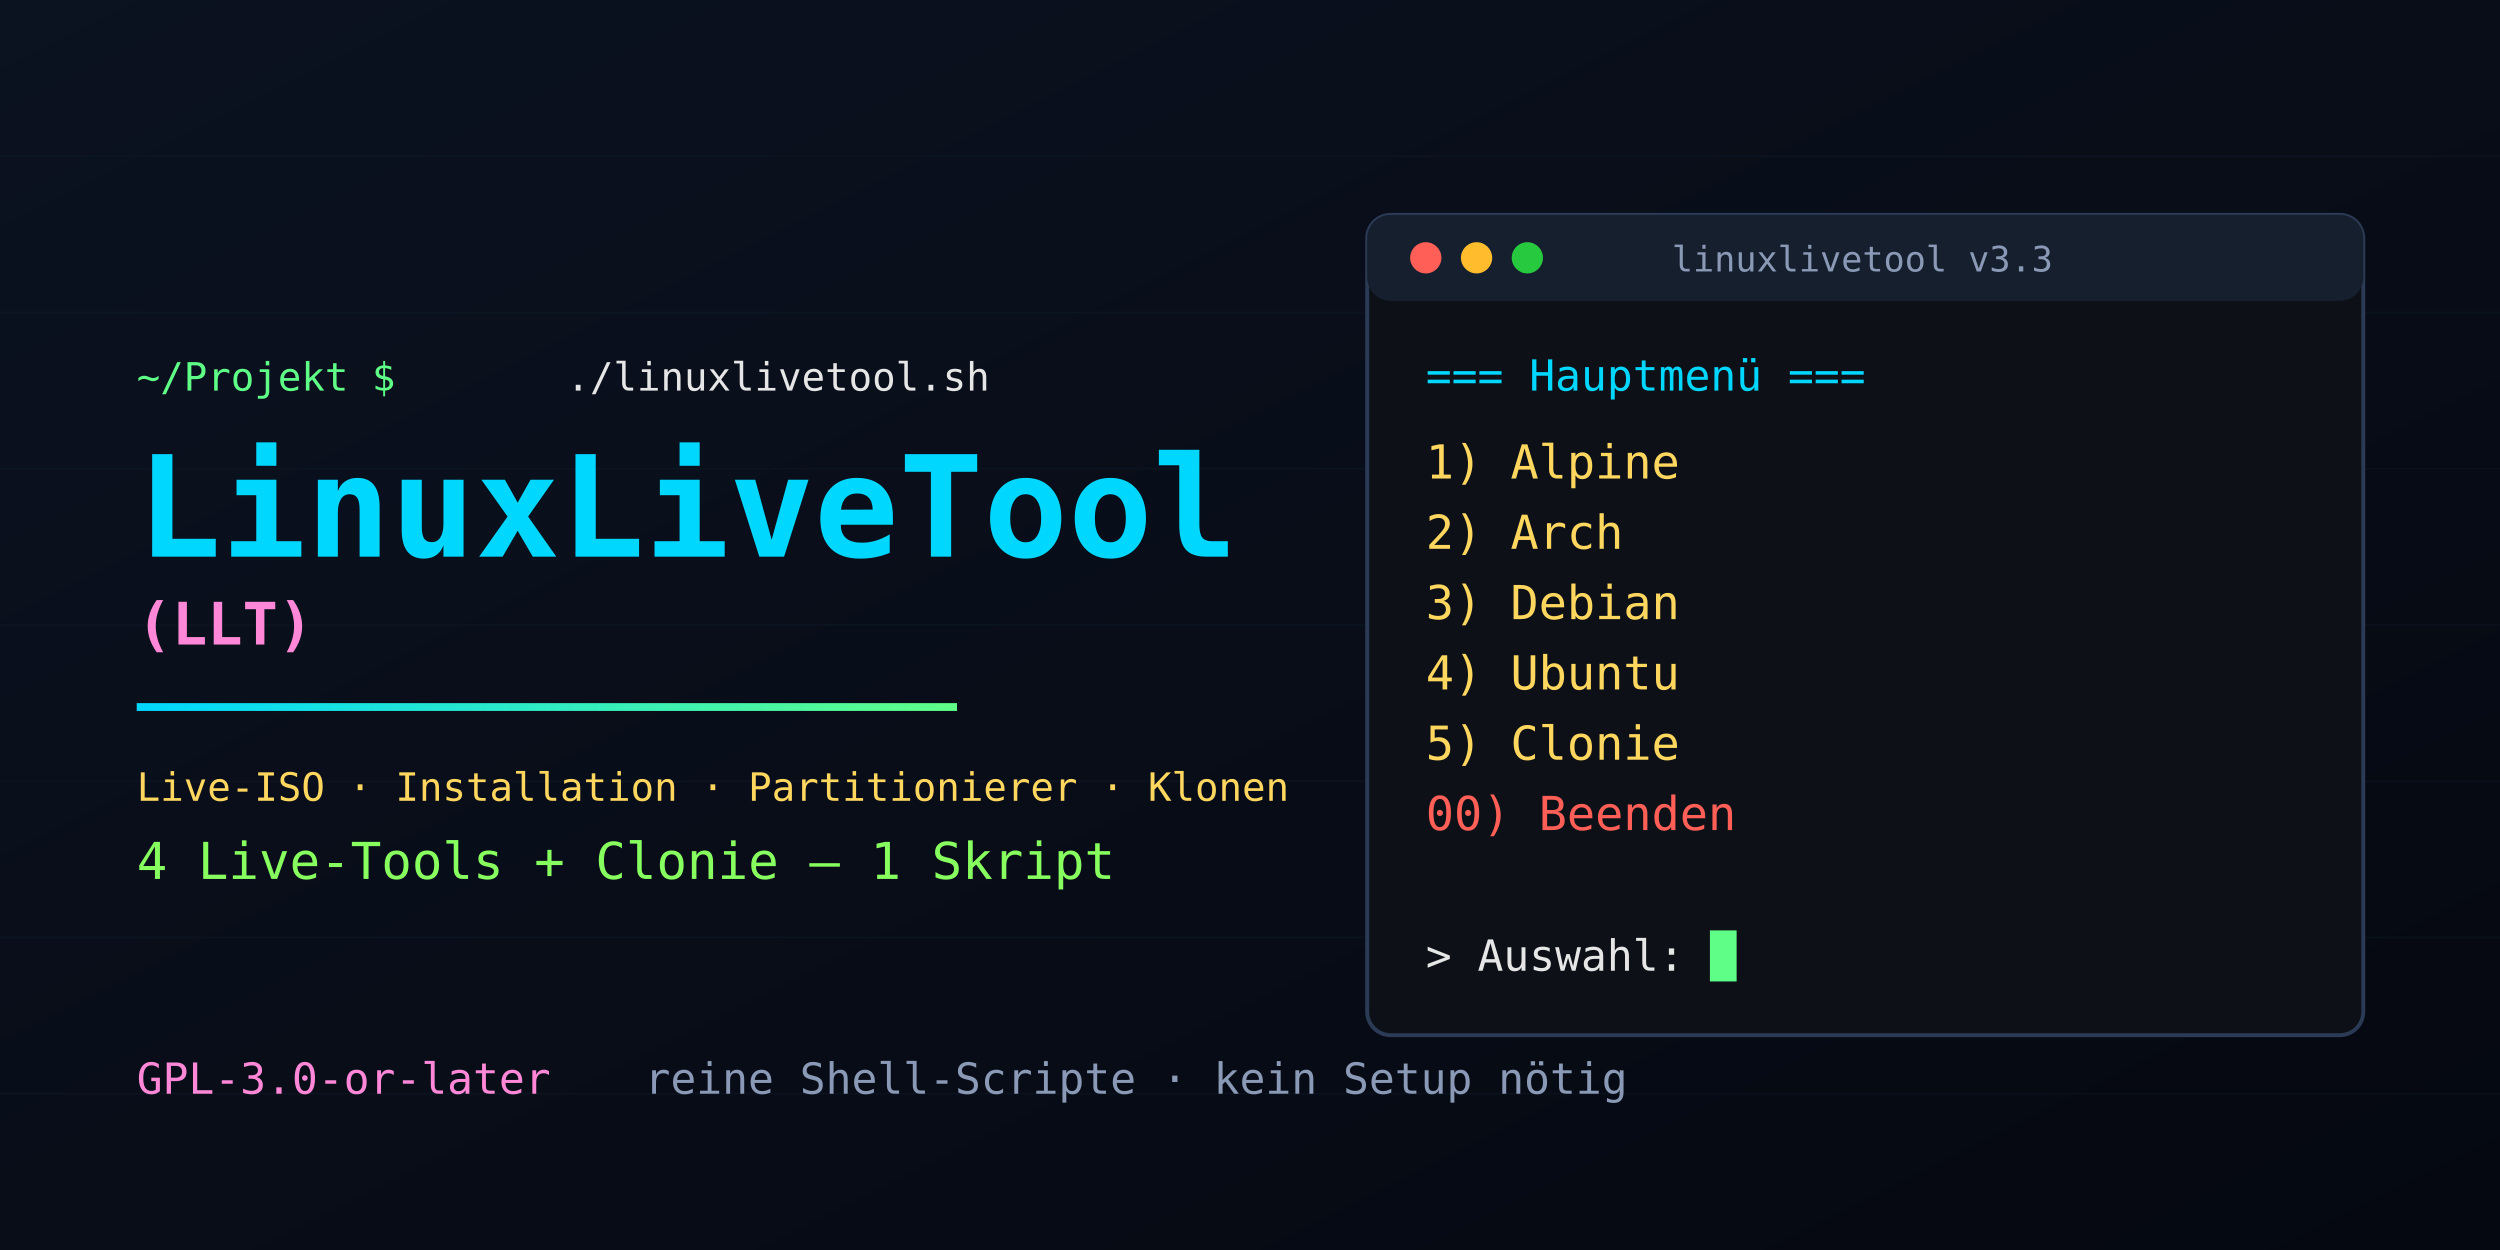
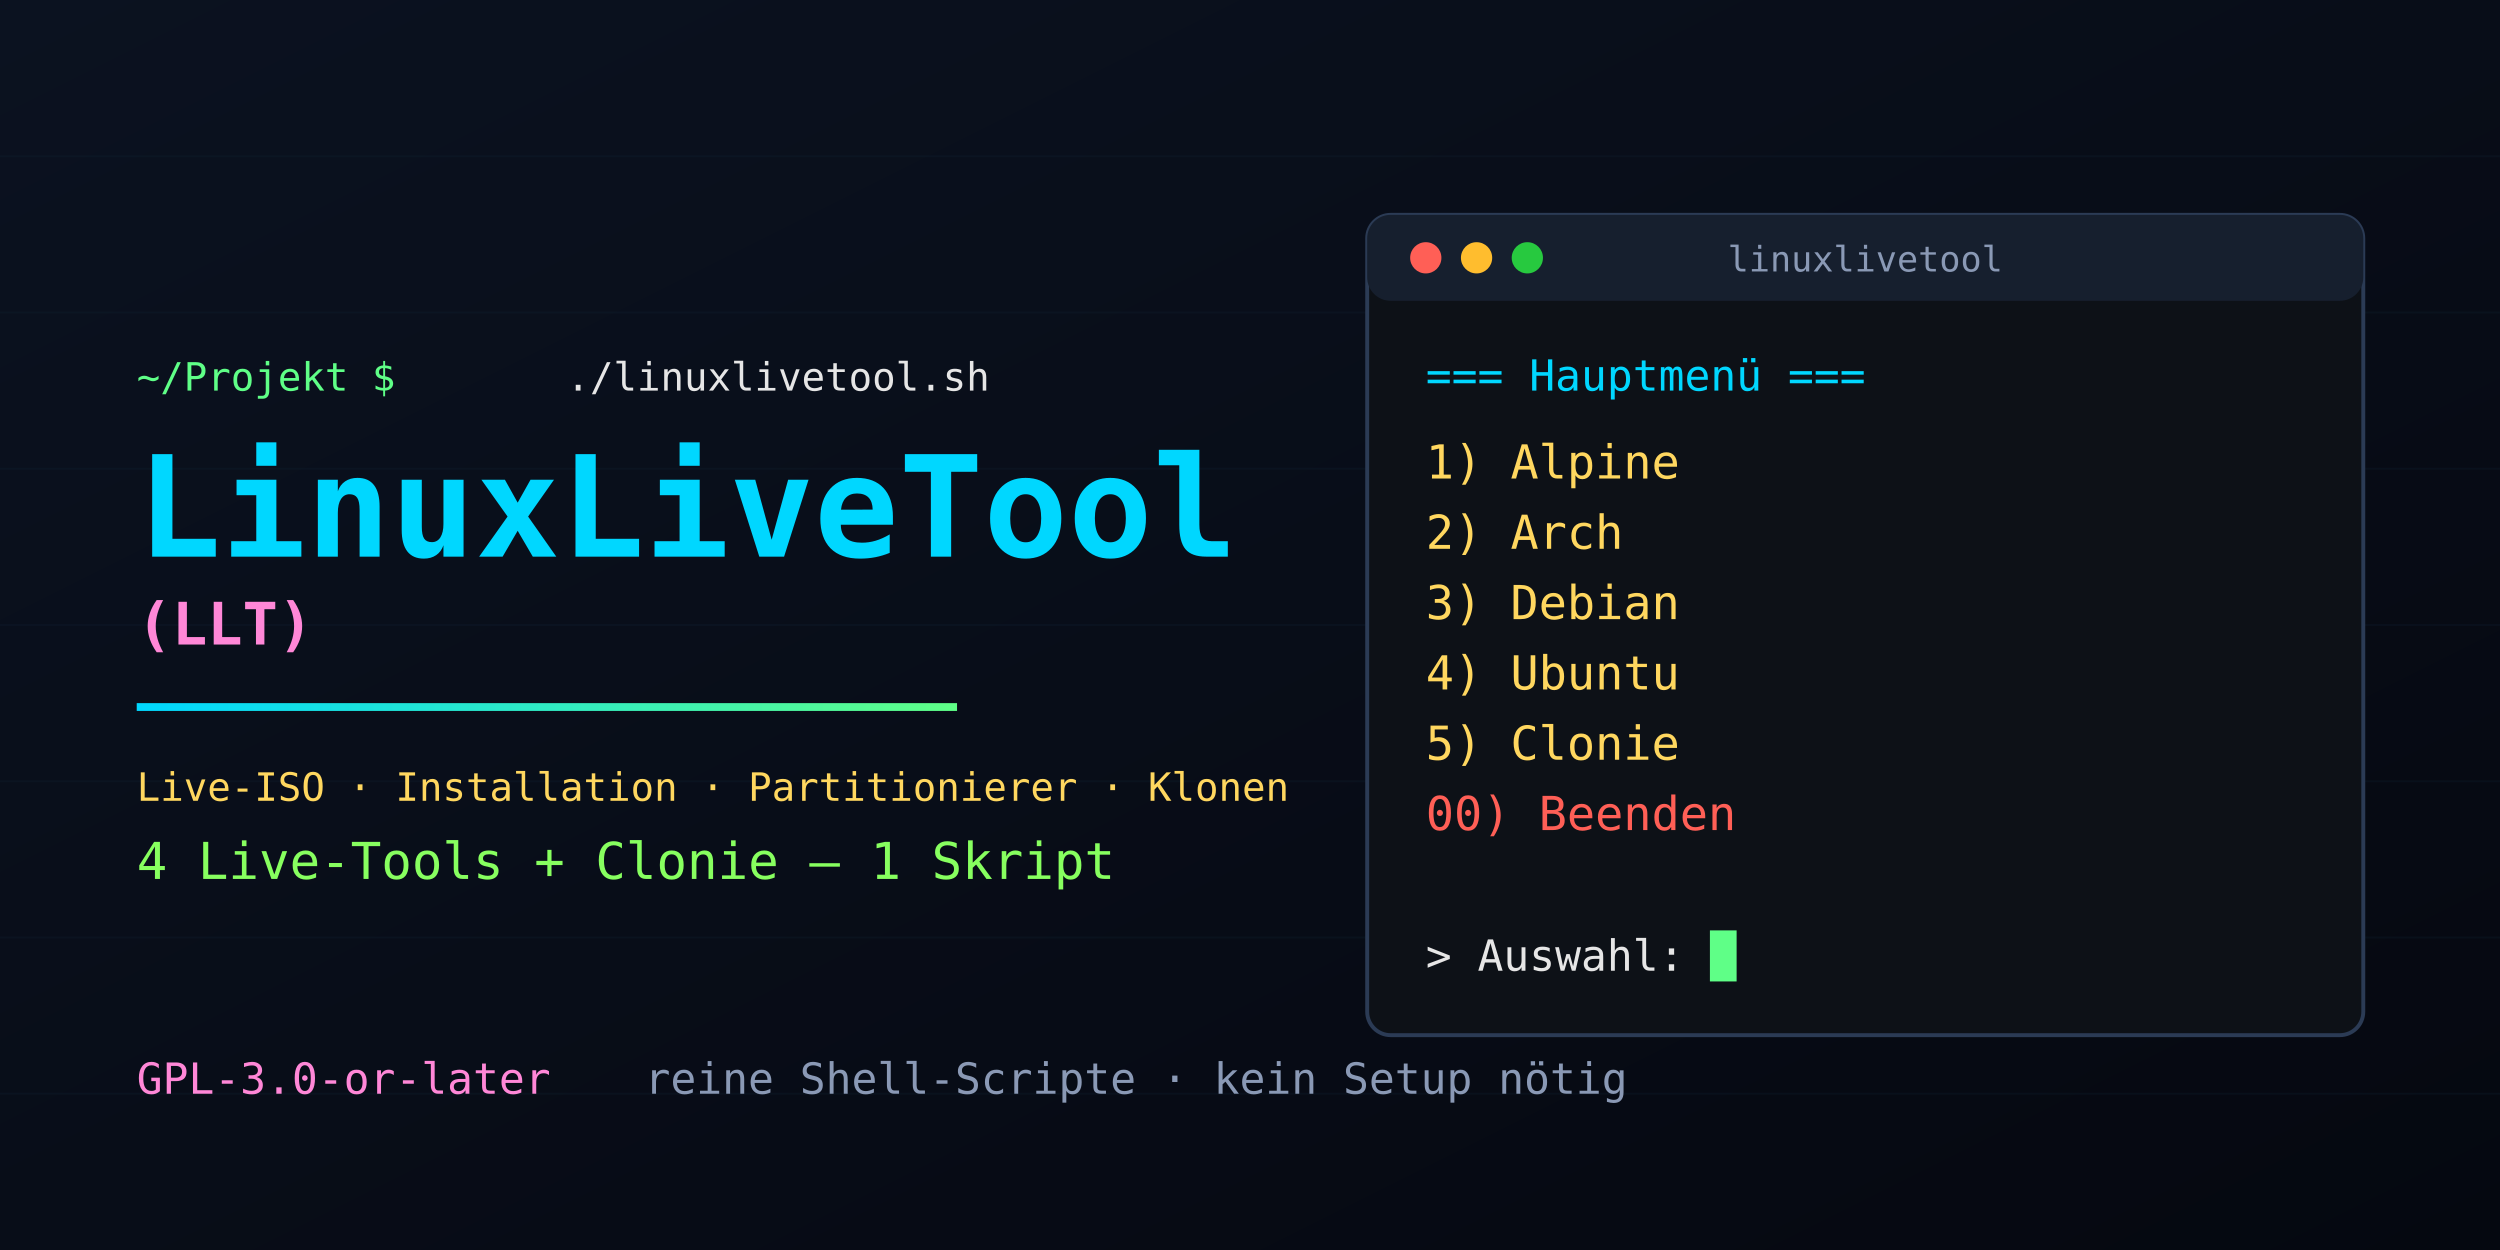
<svg xmlns="http://www.w3.org/2000/svg" width="1280" height="640" viewBox="0 0 1280 640">
  <defs>
    <linearGradient id="bg" x1="0" y1="0" x2="1" y2="1">
      <stop offset="0" stop-color="#0b1220" />
      <stop offset="1" stop-color="#050810" />
    </linearGradient>
    <linearGradient id="accent" x1="0" y1="0" x2="1" y2="0">
      <stop offset="0" stop-color="#00d7ff" />
      <stop offset="1" stop-color="#5fff87" />
    </linearGradient>
  </defs>
  <rect width="1280" height="640" fill="url(#bg)" />
  <g stroke="#123" stroke-width="1" opacity="0.25">
    <line x1="0" y1="80" x2="1280" y2="80" />
    <line x1="0" y1="160" x2="1280" y2="160" />
    <line x1="0" y1="240" x2="1280" y2="240" />
    <line x1="0" y1="320" x2="1280" y2="320" />
    <line x1="0" y1="400" x2="1280" y2="400" />
    <line x1="0" y1="480" x2="1280" y2="480" />
    <line x1="0" y1="560" x2="1280" y2="560" />
  </g>
  <text x="70" y="200" font-family="DejaVu Sans Mono, monospace" font-size="20" fill="#5fff87">~/Projekt $</text>
  <text x="290" y="200" font-family="DejaVu Sans Mono, monospace" font-size="20" fill="#e6e6e6">./linuxlivetool.sh</text>
  <text x="70" y="285" font-family="DejaVu Sans Mono, monospace" font-weight="bold" font-size="72" fill="#00d7ff">LinuxLiveTool</text>
  <text x="70" y="330" font-family="DejaVu Sans Mono, monospace" font-weight="bold" font-size="30" fill="#ff87d7">(LLT)</text>
  <rect x="70" y="360" width="420" height="4" fill="url(#accent)" />
  <text x="70" y="410" font-family="DejaVu Sans Mono, monospace" font-size="20" fill="#ffd75f">Live-ISO · Installation · Partitionierer · Klonen</text>
  <text x="70" y="450" font-family="DejaVu Sans Mono, monospace" font-size="26" fill="#87ff5f">4 Live-Tools + Clonie — 1 Skript</text>
  <text x="70" y="560" font-family="DejaVu Sans Mono, monospace" font-size="22" fill="#ff87d7">GPL-3.0-or-later</text>
  <text x="330" y="560" font-family="DejaVu Sans Mono, monospace" font-size="22" fill="#8a99b5">reine Shell-Scripte · kein Setup nötig</text>
  <rect x="700" y="110" width="510" height="420" rx="12" fill="#0d1117" stroke="#2b3b55" stroke-width="2" />
  <rect x="700" y="110" width="510" height="44" rx="12" fill="#161f2e" />
  <circle cx="730" cy="132" r="8" fill="#ff5f56" />
  <circle cx="756" cy="132" r="8" fill="#ffbd2e" />
  <circle cx="782" cy="132" r="8" fill="#27c93f" />
-   <text x="856" y="139" font-family="DejaVu Sans Mono, monospace" font-size="18" fill="#8a99b5">linuxlivetool v3.3</text>
+   <text x="955" y="139" text-anchor="middle" font-family="DejaVu Sans Mono, monospace" font-size="18" fill="#8a99b5">linuxlivetool</text>
  <text x="730" y="200" font-family="DejaVu Sans Mono, monospace" font-size="22" fill="#00d7ff">=== Hauptmenü ===</text>
  <text x="730" y="245" font-family="DejaVu Sans Mono, monospace" font-size="24" fill="#ffd75f">  1) Alpine</text>
  <text x="730" y="281" font-family="DejaVu Sans Mono, monospace" font-size="24" fill="#ffd75f">  2) Arch</text>
  <text x="730" y="317" font-family="DejaVu Sans Mono, monospace" font-size="24" fill="#ffd75f">  3) Debian</text>
  <text x="730" y="353" font-family="DejaVu Sans Mono, monospace" font-size="24" fill="#ffd75f">  4) Ubuntu</text>
  <text x="730" y="389" font-family="DejaVu Sans Mono, monospace" font-size="24" fill="#ffd75f">  5) Clonie</text>
  <text x="730" y="425" font-family="DejaVu Sans Mono, monospace" font-size="24" fill="#ff5f56">  00) Beenden</text>
  <text x="730" y="497" font-family="DejaVu Sans Mono, monospace" font-size="22" fill="#e6e6e6">&gt; Auswahl: <tspan fill="#5fff87">█</tspan>
  </text>
</svg>
